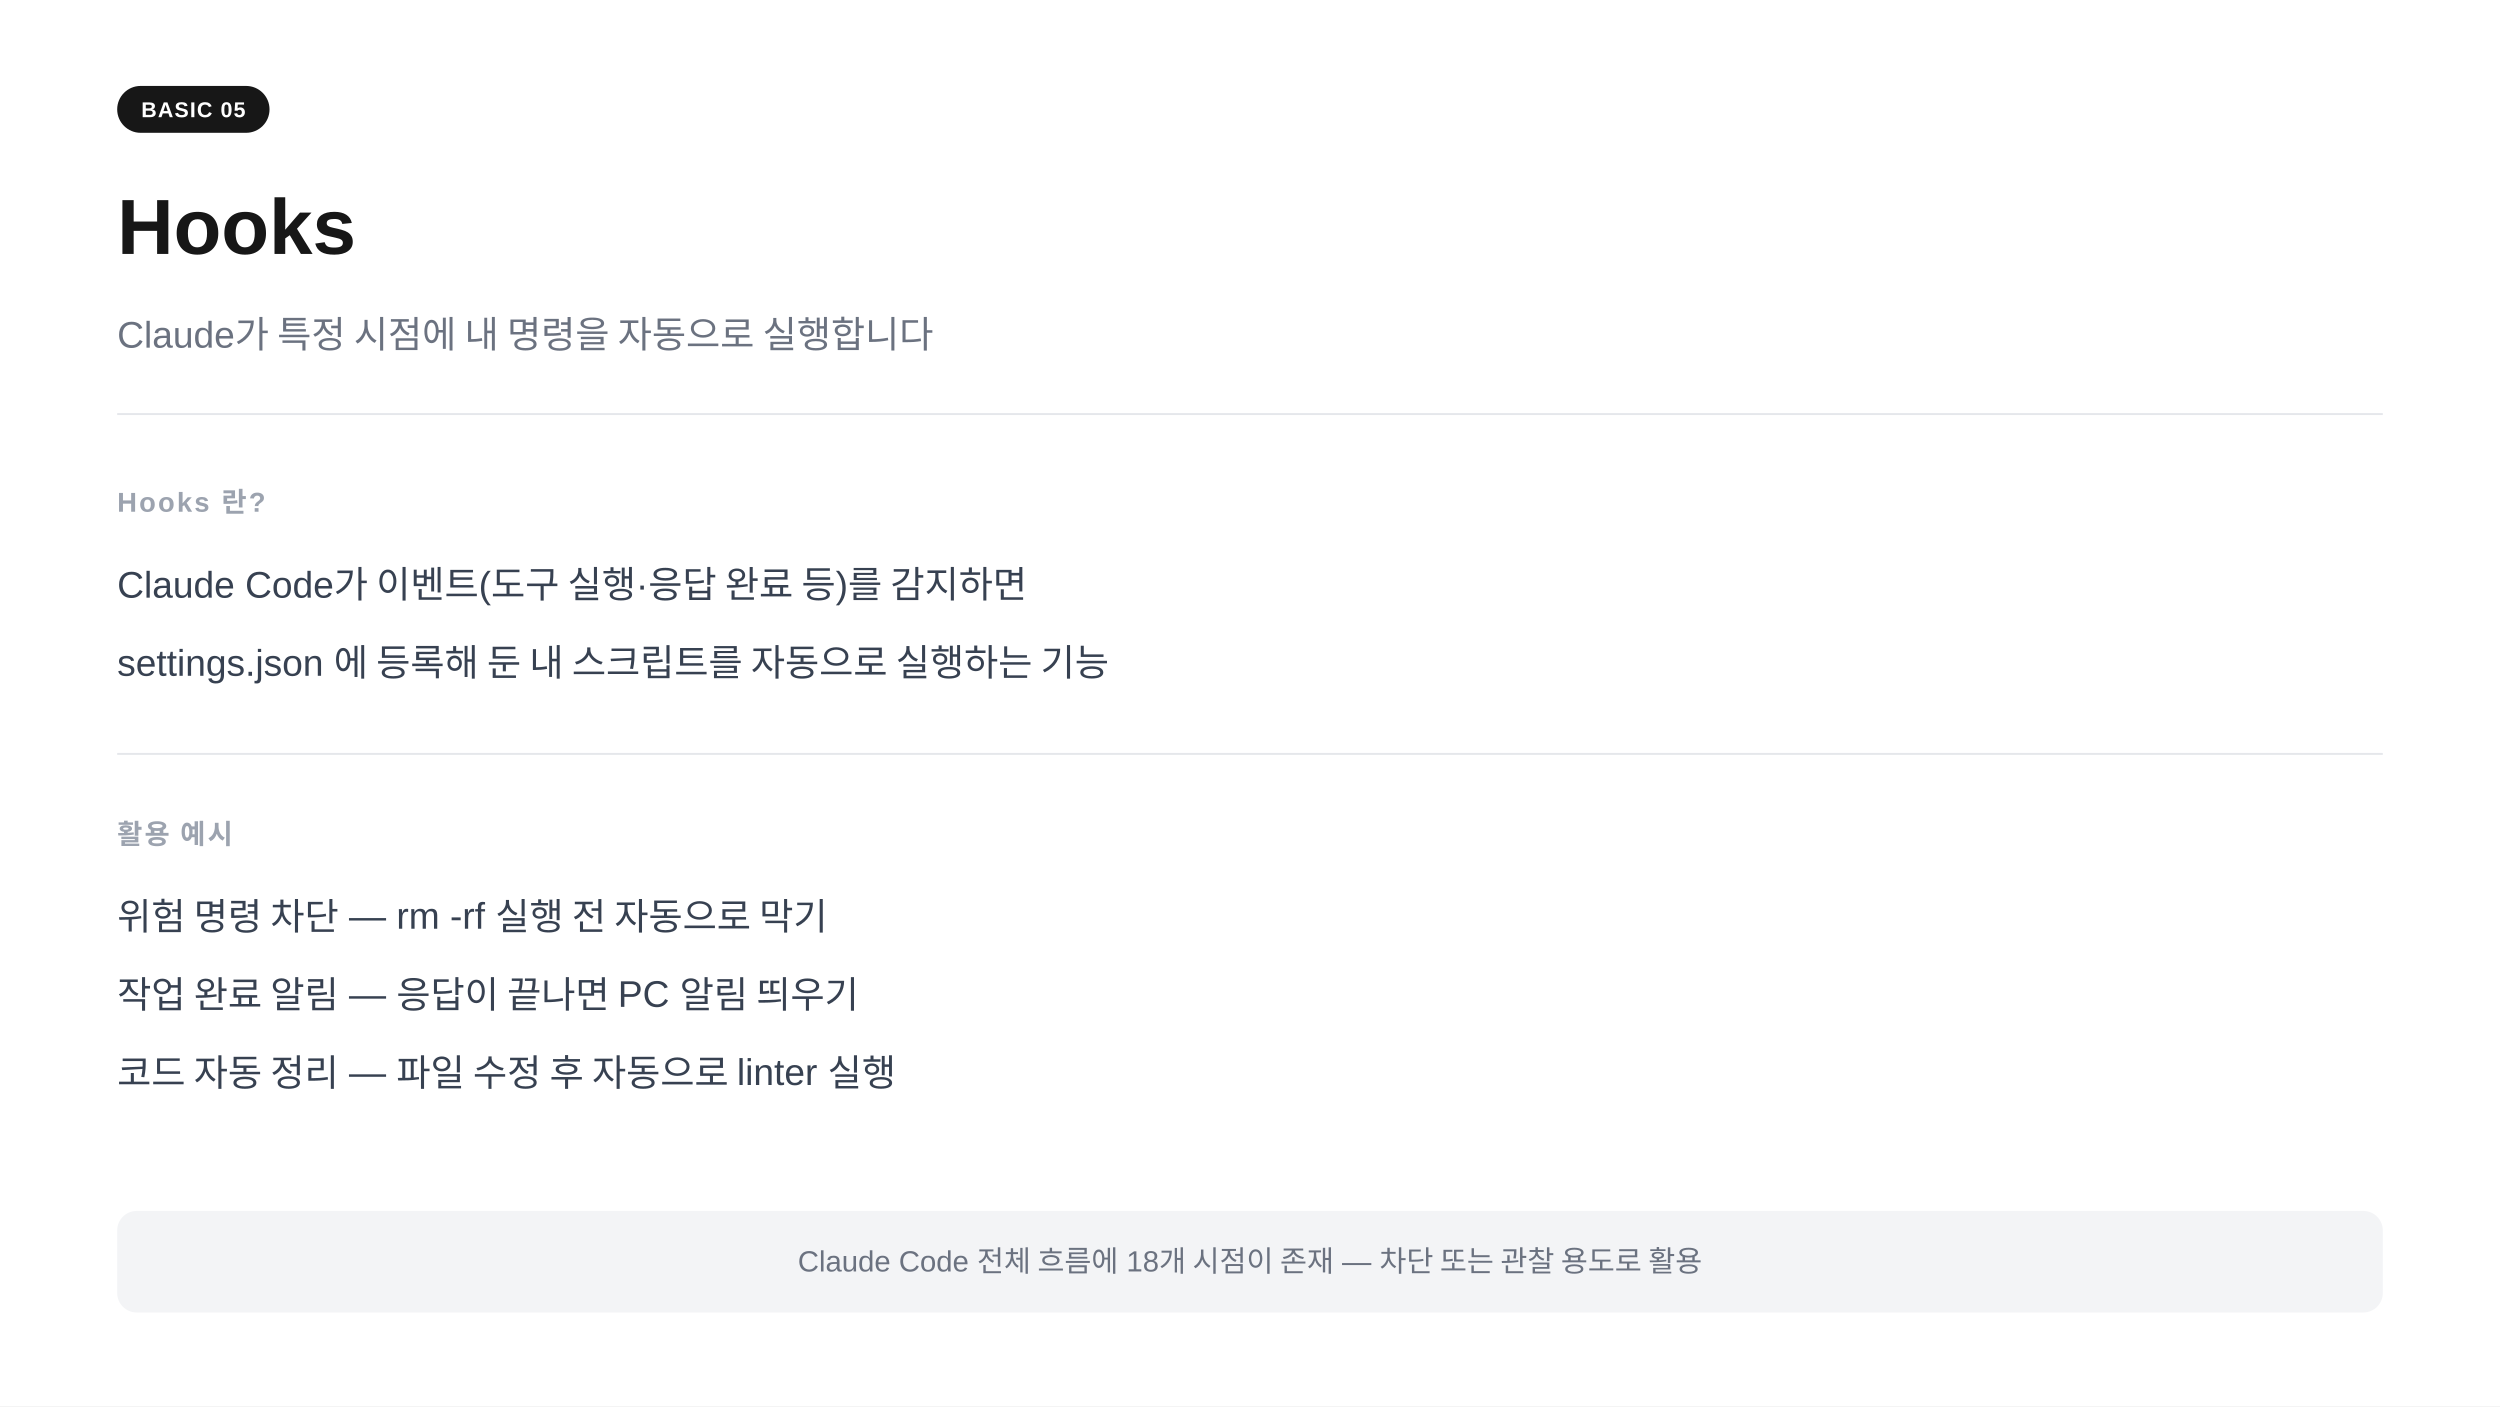
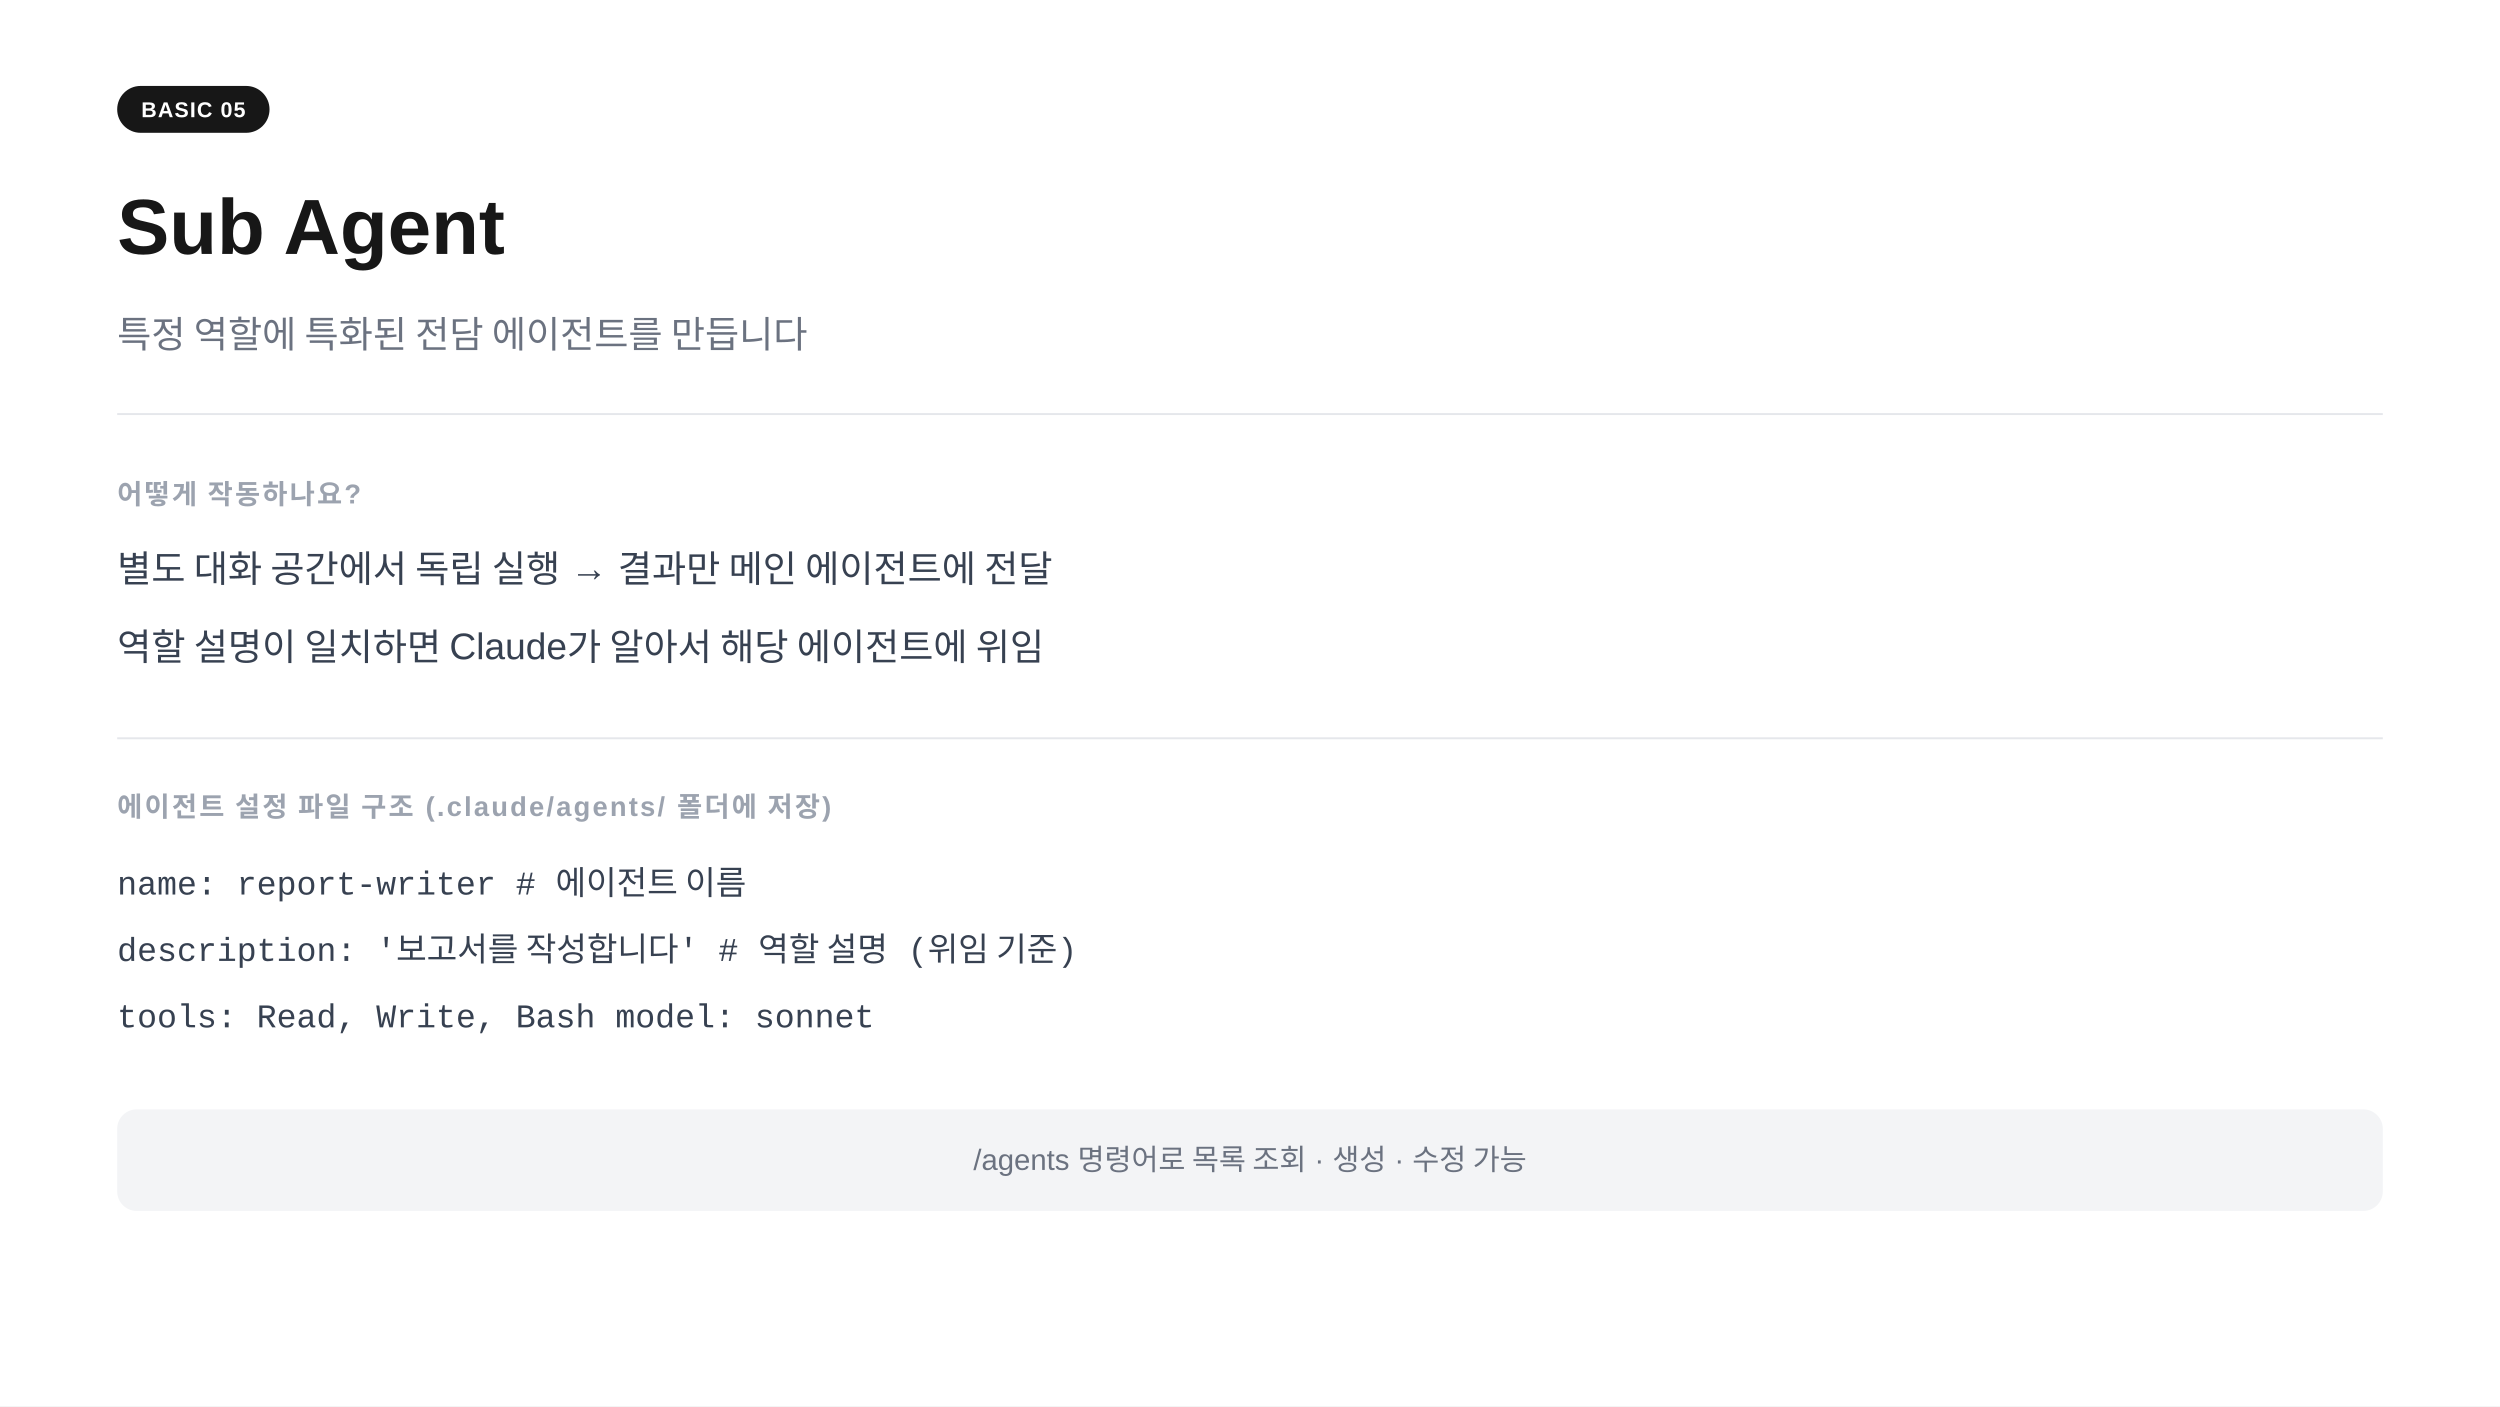
<svg xmlns="http://www.w3.org/2000/svg" width="1280" height="720" viewBox="0 0 1280 720">
  <rect width="1280" height="720" fill="#ffffff" />
  <rect x="60" y="44" width="78" height="24" rx="12" fill="#171717" />
  <text x="99" y="60" text-anchor="middle" font-family="-apple-system,BlinkMacSystemFont,'Segoe UI',Arial,sans-serif" font-size="11" font-weight="700" fill="#ffffff" letter-spacing="0.05em">BASIC 05</text>
-   <text x="60" y="130" font-family="-apple-system,BlinkMacSystemFont,'Segoe UI',Arial,sans-serif" font-size="40" font-weight="700" fill="#171717">Hooks</text>
-   <text x="60" y="178" font-family="-apple-system,BlinkMacSystemFont,'Segoe UI',Arial,sans-serif" font-size="19" fill="#6b7280">Claude가 특정 시점에 내 명령을 자동으로 실행합니다</text>
+   <text x="60" y="130" font-family="-apple-system,BlinkMacSystemFont,'Segoe UI',Arial,sans-serif" font-size="40" font-weight="700" fill="#171717">Sub Agent</text>
+   <text x="60" y="178" font-family="-apple-system,BlinkMacSystemFont,'Segoe UI',Arial,sans-serif" font-size="19" fill="#6b7280">특정 역할에 특화된 전담 에이전트를 만듭니다</text>
  <line x1="60" y1="212" x2="1220" y2="212" stroke="#e5e7eb" stroke-width="1" />
-   <text x="60" y="262" font-family="-apple-system,BlinkMacSystemFont,'Segoe UI',Arial,sans-serif" font-size="14" font-weight="600" fill="#9ca3af" letter-spacing="0.08em">Hooks 란?</text>
-   <text x="60" y="306" font-family="-apple-system,BlinkMacSystemFont,'Segoe UI',Arial,sans-serif" font-size="19" fill="#374151">Claude Code가 이벤트(도구 실행·응답 완료 등)를 감지하면</text>
-   <text x="60" y="346" font-family="-apple-system,BlinkMacSystemFont,'Segoe UI',Arial,sans-serif" font-size="19" fill="#374151">settings.json 에 등록해 둔 내 스크립트를 자동으로 실행하는 기능</text>
-   <line x1="60" y1="386" x2="1220" y2="386" stroke="#e5e7eb" stroke-width="1" />
-   <text x="60" y="432" font-family="-apple-system,BlinkMacSystemFont,'Segoe UI',Arial,sans-serif" font-size="14" font-weight="600" fill="#9ca3af" letter-spacing="0.08em">활용 예시</text>
-   <text x="60" y="476" font-family="-apple-system,BlinkMacSystemFont,'Segoe UI',Arial,sans-serif" font-size="19" fill="#374151">위험 명령 차단   —   rm -rf 실행 전 자동으로 막기</text>
-   <text x="60" y="516" font-family="-apple-system,BlinkMacSystemFont,'Segoe UI',Arial,sans-serif" font-size="19" fill="#374151">작업 완료 알림   —   응답이 끝나면 PC 알림 띄우기</text>
-   <text x="60" y="556" font-family="-apple-system,BlinkMacSystemFont,'Segoe UI',Arial,sans-serif" font-size="19" fill="#374151">코드 자동 정리   —   파일 수정 후 자동으로 linter 실행</text>
-   <rect x="60" y="620" width="1160" height="52" rx="10" fill="#f3f4f6" />
-   <text x="640" y="651" text-anchor="middle" font-family="-apple-system,BlinkMacSystemFont,'Segoe UI',Arial,sans-serif" font-size="15" fill="#6b7280">Claude Code 전체 흐름에 18개 시점이 존재  —  차단 또는 관찰 용도로 활용</text>
+   <text x="60" y="258" font-family="-apple-system,BlinkMacSystemFont,'Segoe UI',Arial,sans-serif" font-size="14" font-weight="600" fill="#9ca3af" letter-spacing="0.08em">어떻게 작동하나요?</text>
+   <text x="60" y="298" font-family="-apple-system,BlinkMacSystemFont,'Segoe UI',Arial,sans-serif" font-size="19" fill="#374151">별도 대화 공간에서 독립 실행  →  결과만 메인 에이전트에 전달</text>
+   <text x="60" y="338" font-family="-apple-system,BlinkMacSystemFont,'Segoe UI',Arial,sans-serif" font-size="19" fill="#374151">역할 설명이 일치하면 Claude가 알아서 해당 에이전트에 위임</text>
+   <line x1="60" y1="378" x2="1220" y2="378" stroke="#e5e7eb" stroke-width="1" />
+   <text x="60" y="418" font-family="-apple-system,BlinkMacSystemFont,'Segoe UI',Arial,sans-serif" font-size="14" font-weight="600" fill="#9ca3af" letter-spacing="0.08em">에이전트 설정 파일 구조  (.claude/agents/ 폴더에 저장)</text>
+   <text x="60" y="458" font-family="'Courier New',Courier,monospace" font-size="17" fill="#374151">name: report-writer           # 에이전트 이름</text>
+   <text x="60" y="492" font-family="'Courier New',Courier,monospace" font-size="17" fill="#374151">description: '보고서를 작성합니다'   # 역할 설명 (위임 기준)</text>
+   <text x="60" y="526" font-family="'Courier New',Courier,monospace" font-size="17" fill="#374151">tools: Read, Write, Bash      model: sonnet</text>
+   <rect x="60" y="568" width="1160" height="52" rx="10" fill="#f3f4f6" />
+   <text x="640" y="599" text-anchor="middle" font-family="-apple-system,BlinkMacSystemFont,'Segoe UI',Arial,sans-serif" font-size="15" fill="#6b7280">/agents 명령어로 목록 조회 · 생성 · 수정 가능</text>
</svg>
